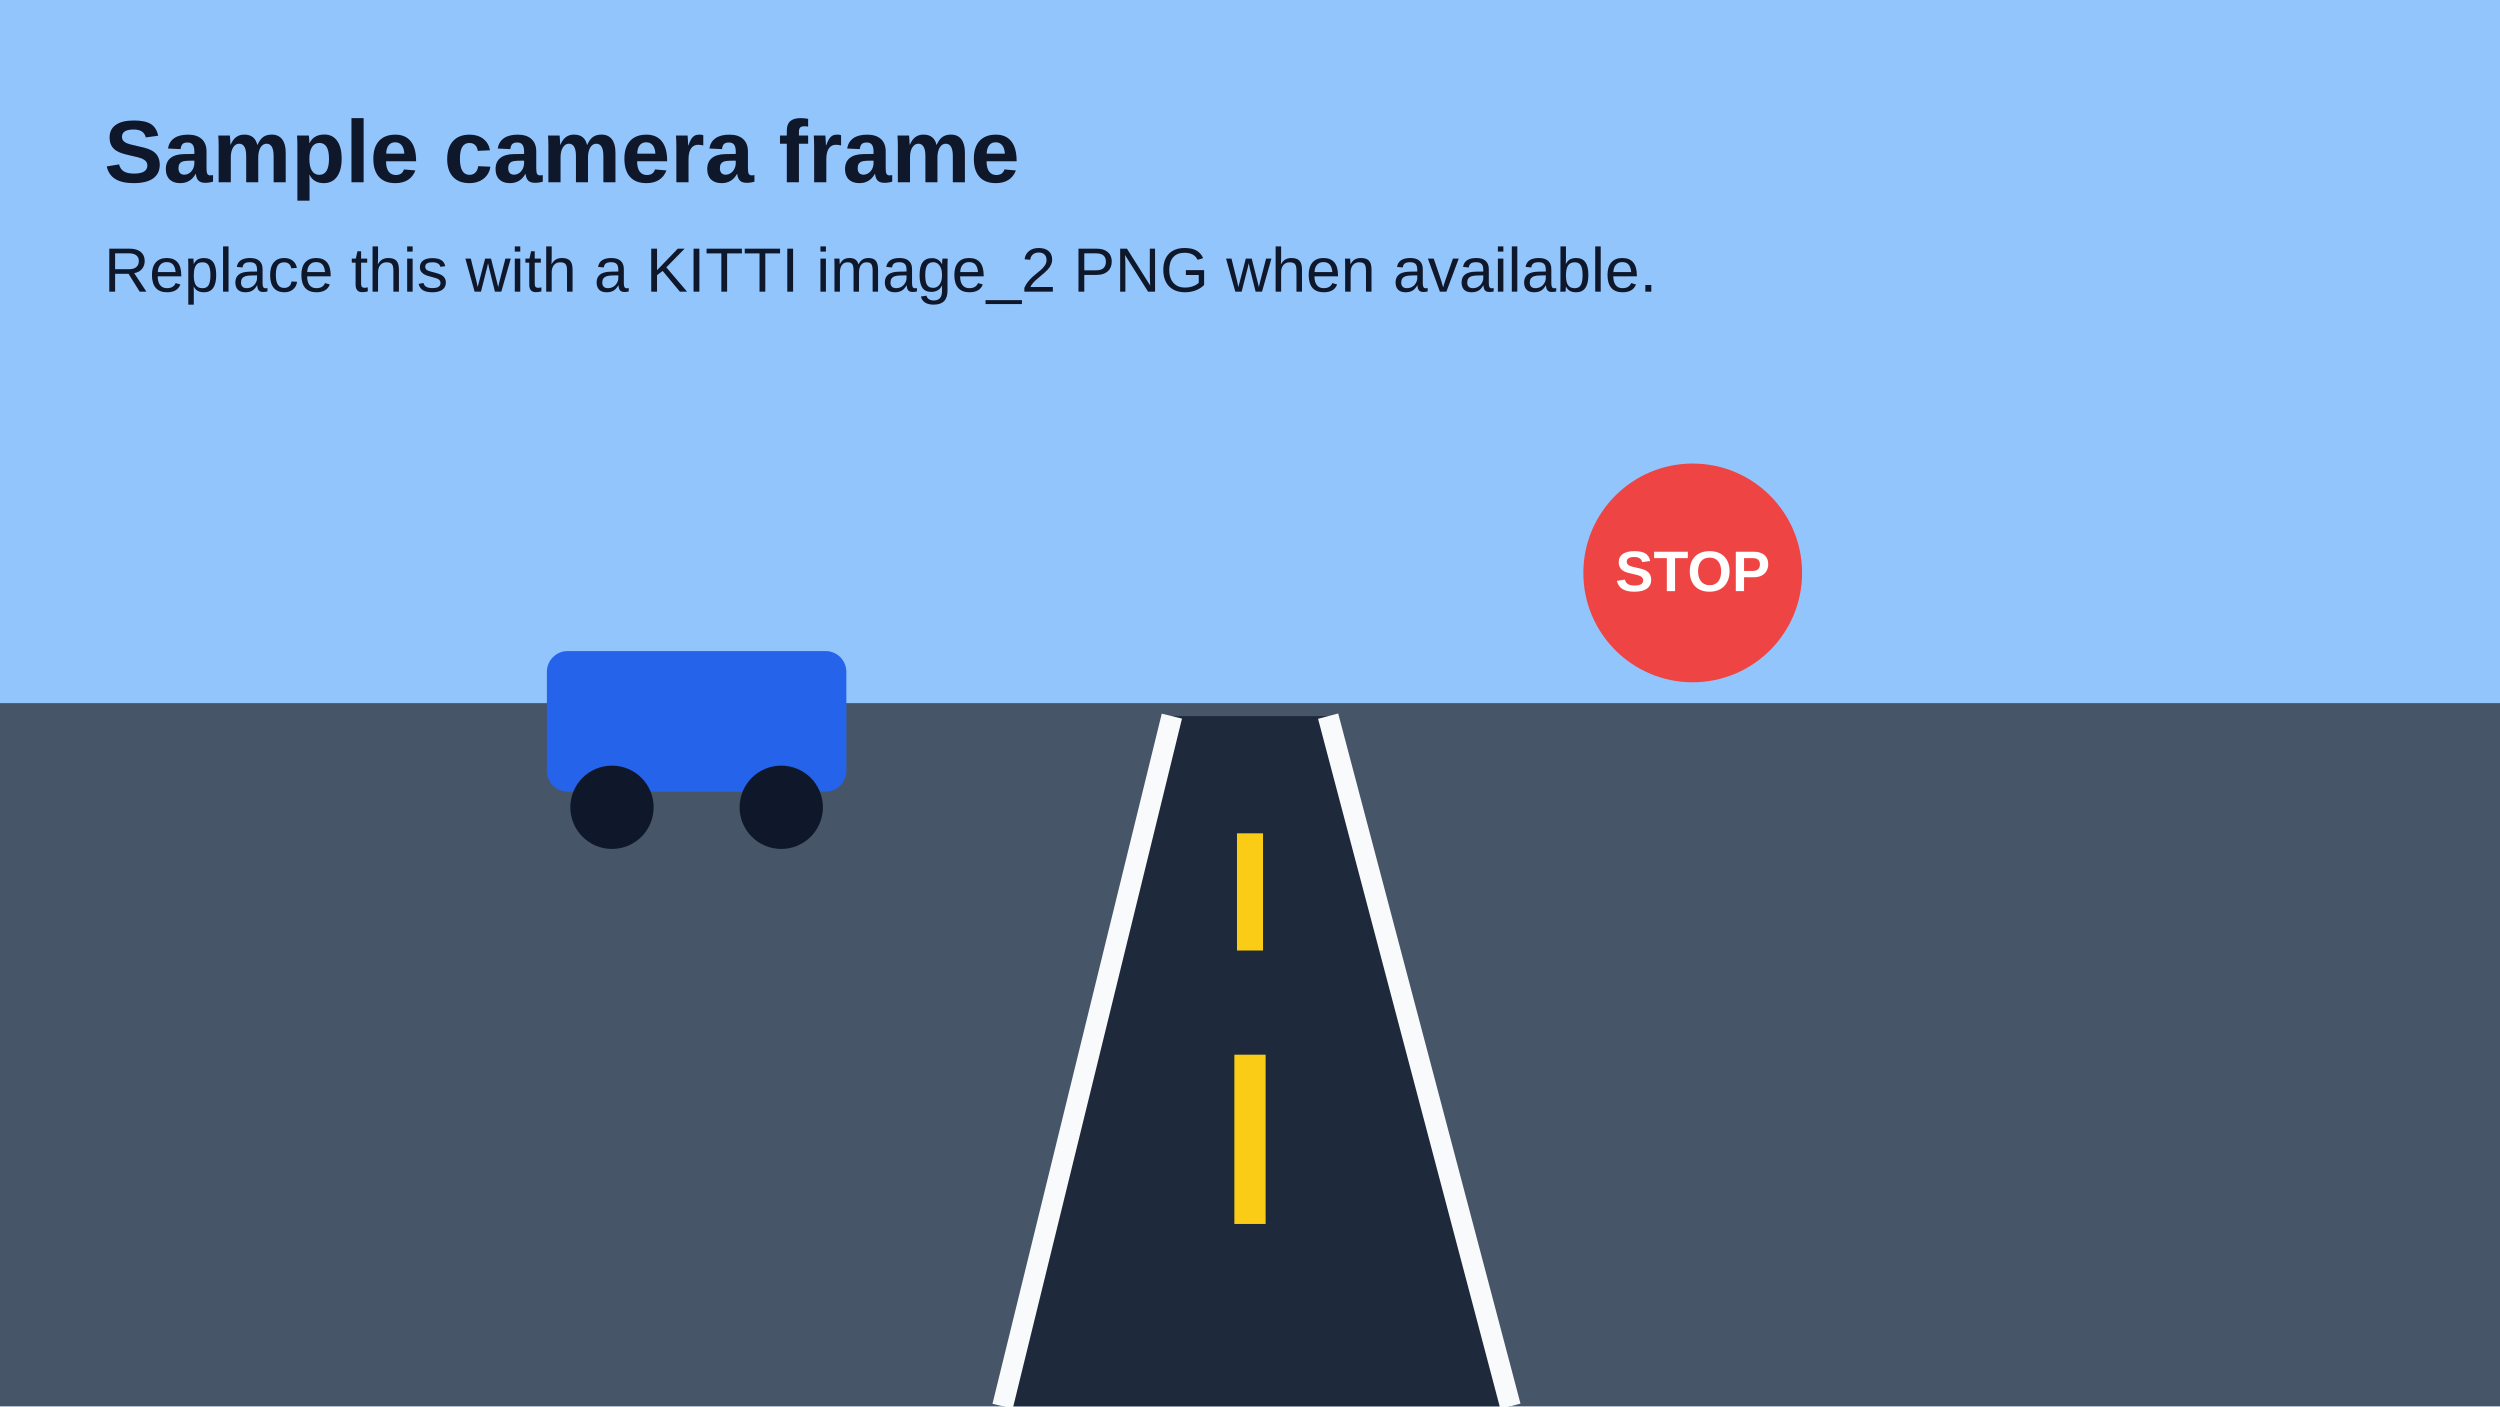
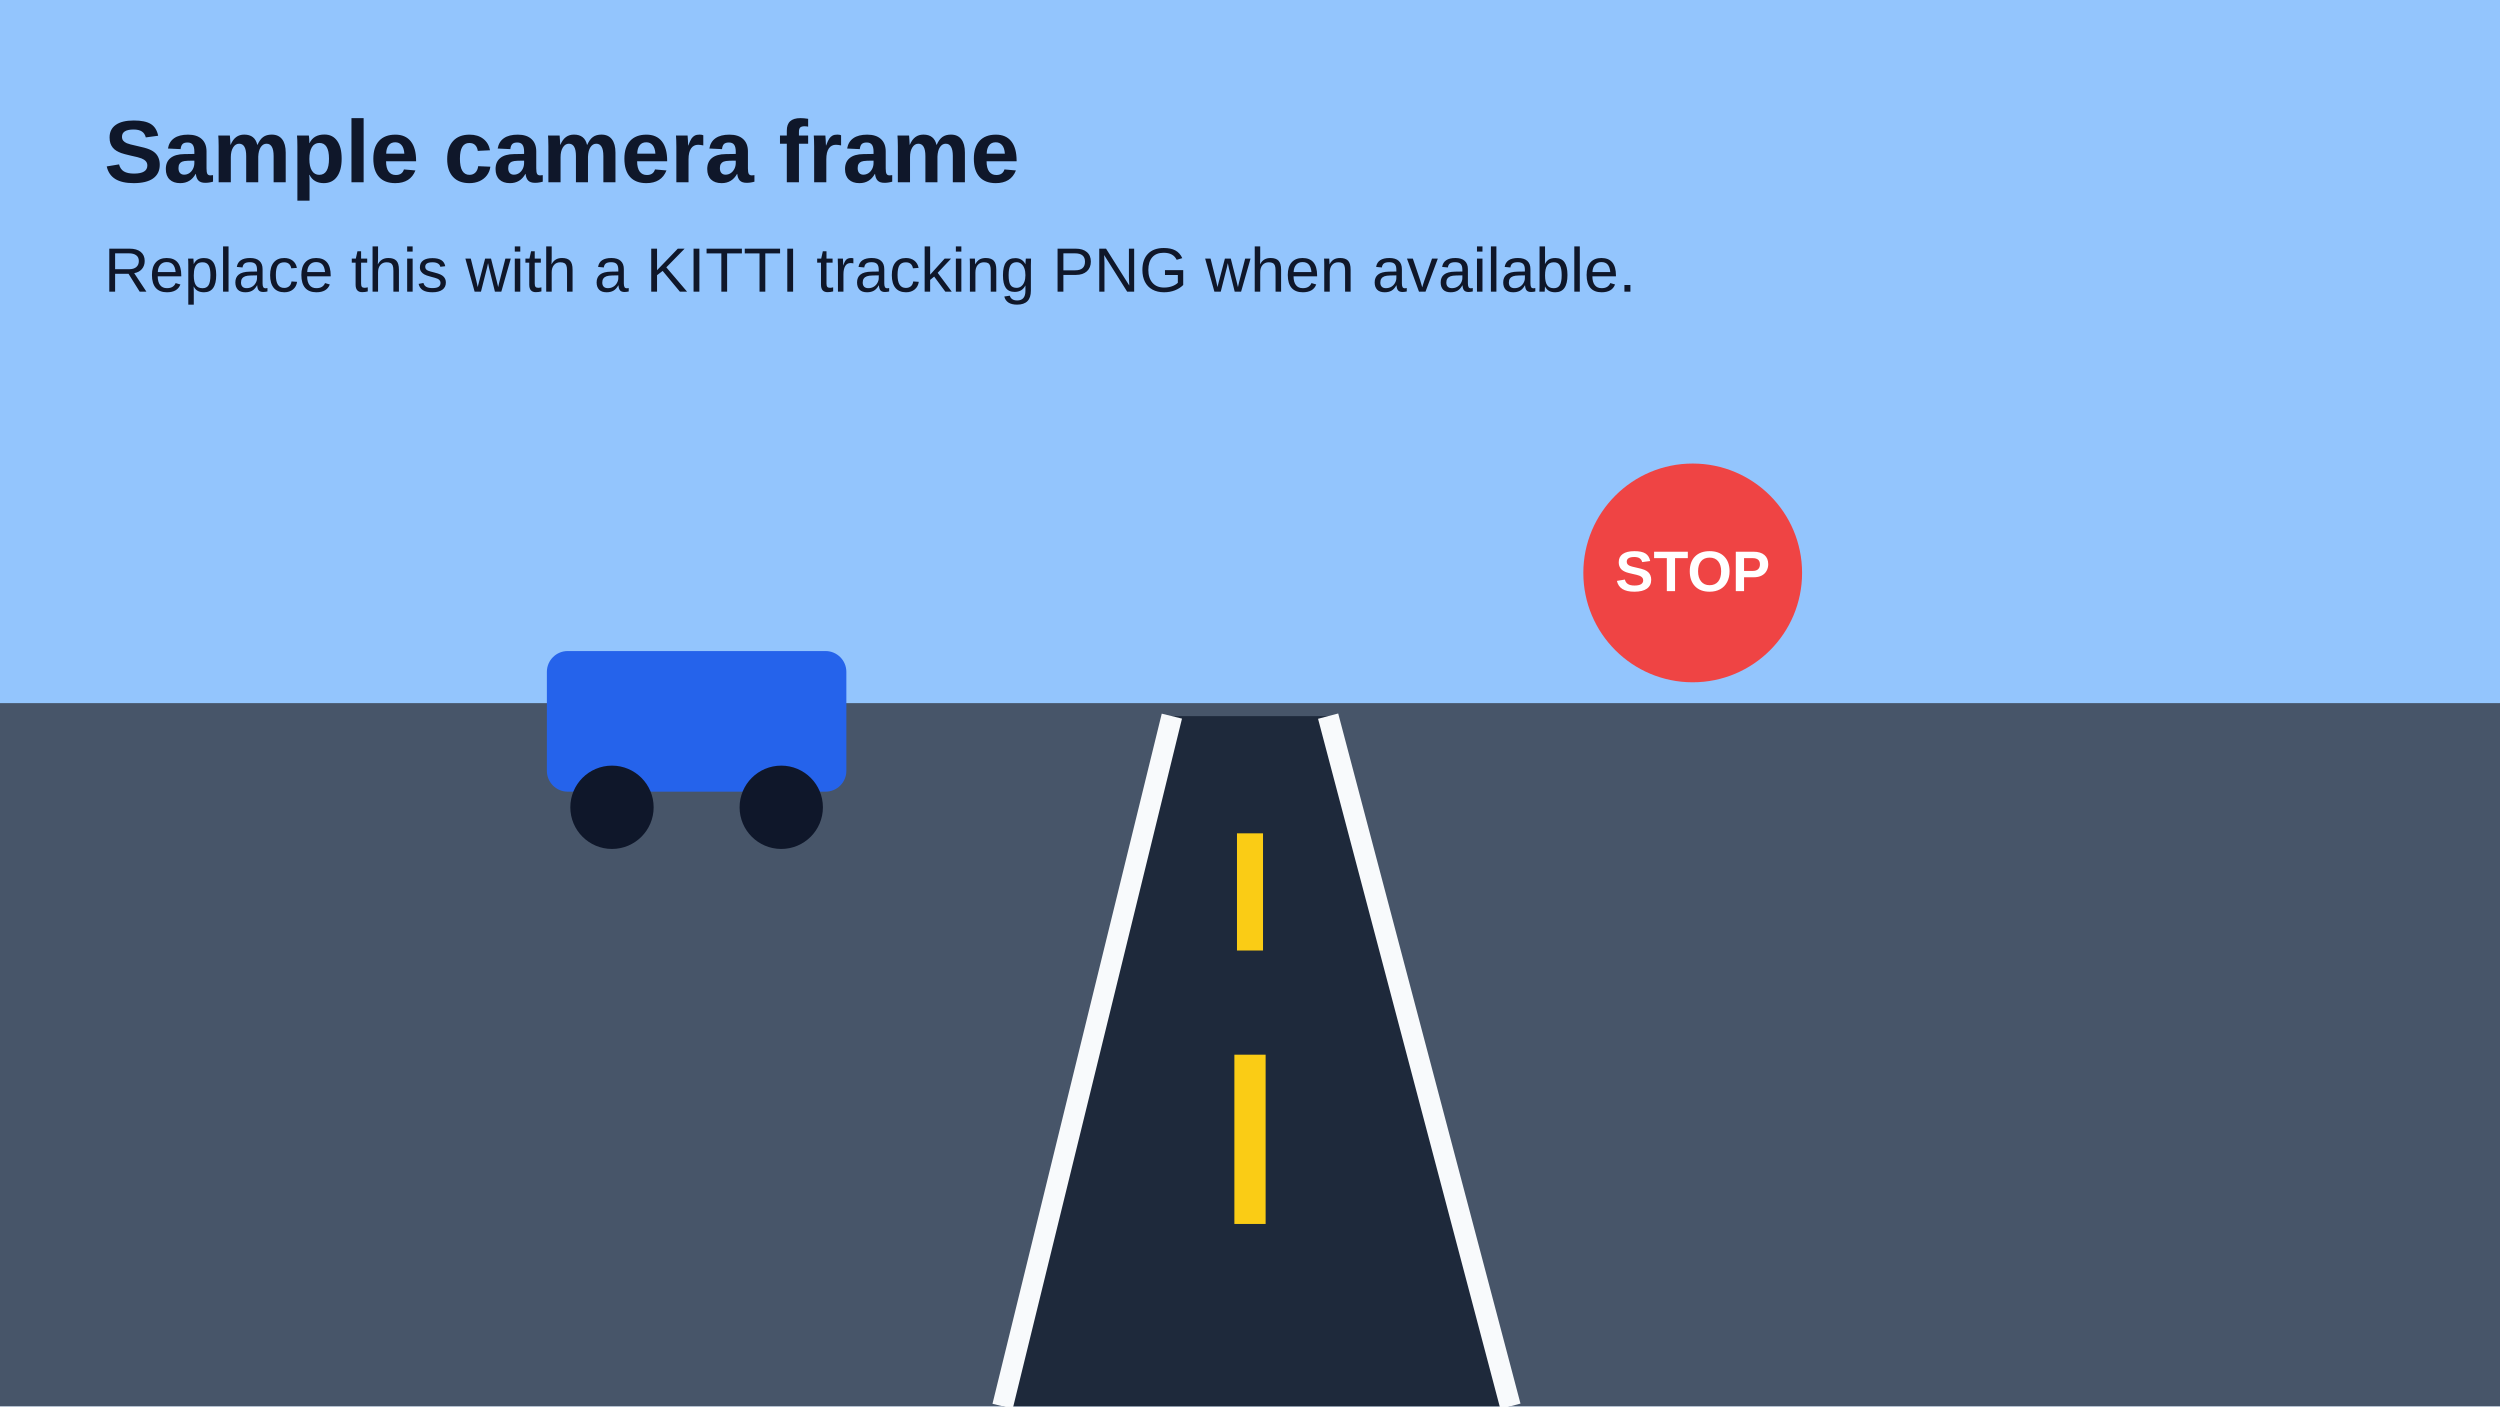
<svg xmlns="http://www.w3.org/2000/svg" viewBox="0 0 960 540" role="img" aria-label="Sample road camera frame">
  <rect width="960" height="540" fill="#93c5fd" />
  <rect y="270" width="960" height="270" fill="#475569" />
  <polygon points="385,540 450,275 510,275 580,540" fill="#1e293b" />
  <line x1="450" y1="275" x2="385" y2="540" stroke="#f8fafc" stroke-width="8" />
  <line x1="510" y1="275" x2="580" y2="540" stroke="#f8fafc" stroke-width="8" />
  <line x1="480" y1="320" x2="480" y2="365" stroke="#facc15" stroke-width="10" />
  <line x1="480" y1="405" x2="480" y2="470" stroke="#facc15" stroke-width="12" />
  <circle cx="650" cy="220" r="42" fill="#ef4444" />
  <text x="650" y="227" fill="#fff" text-anchor="middle" font-family="Arial, sans-serif" font-weight="700" font-size="22">STOP</text>
  <rect x="210" y="250" width="115" height="54" rx="8" fill="#2563eb" />
  <circle cx="235" cy="310" r="16" fill="#0f172a" />
  <circle cx="300" cy="310" r="16" fill="#0f172a" />
  <text x="40" y="70" fill="#0f172a" font-family="Arial, sans-serif" font-size="34" font-weight="700">Sample camera frame</text>
-   <text x="40" y="112" fill="#0f172a" font-family="Arial, sans-serif" font-size="24">Replace this with a KITTI image_2 PNG when available.</text>
+   <text x="40" y="112" fill="#0f172a" font-family="Arial, sans-serif" font-size="24">Replace this with a KITTI tracking PNG when available.</text>
</svg>
